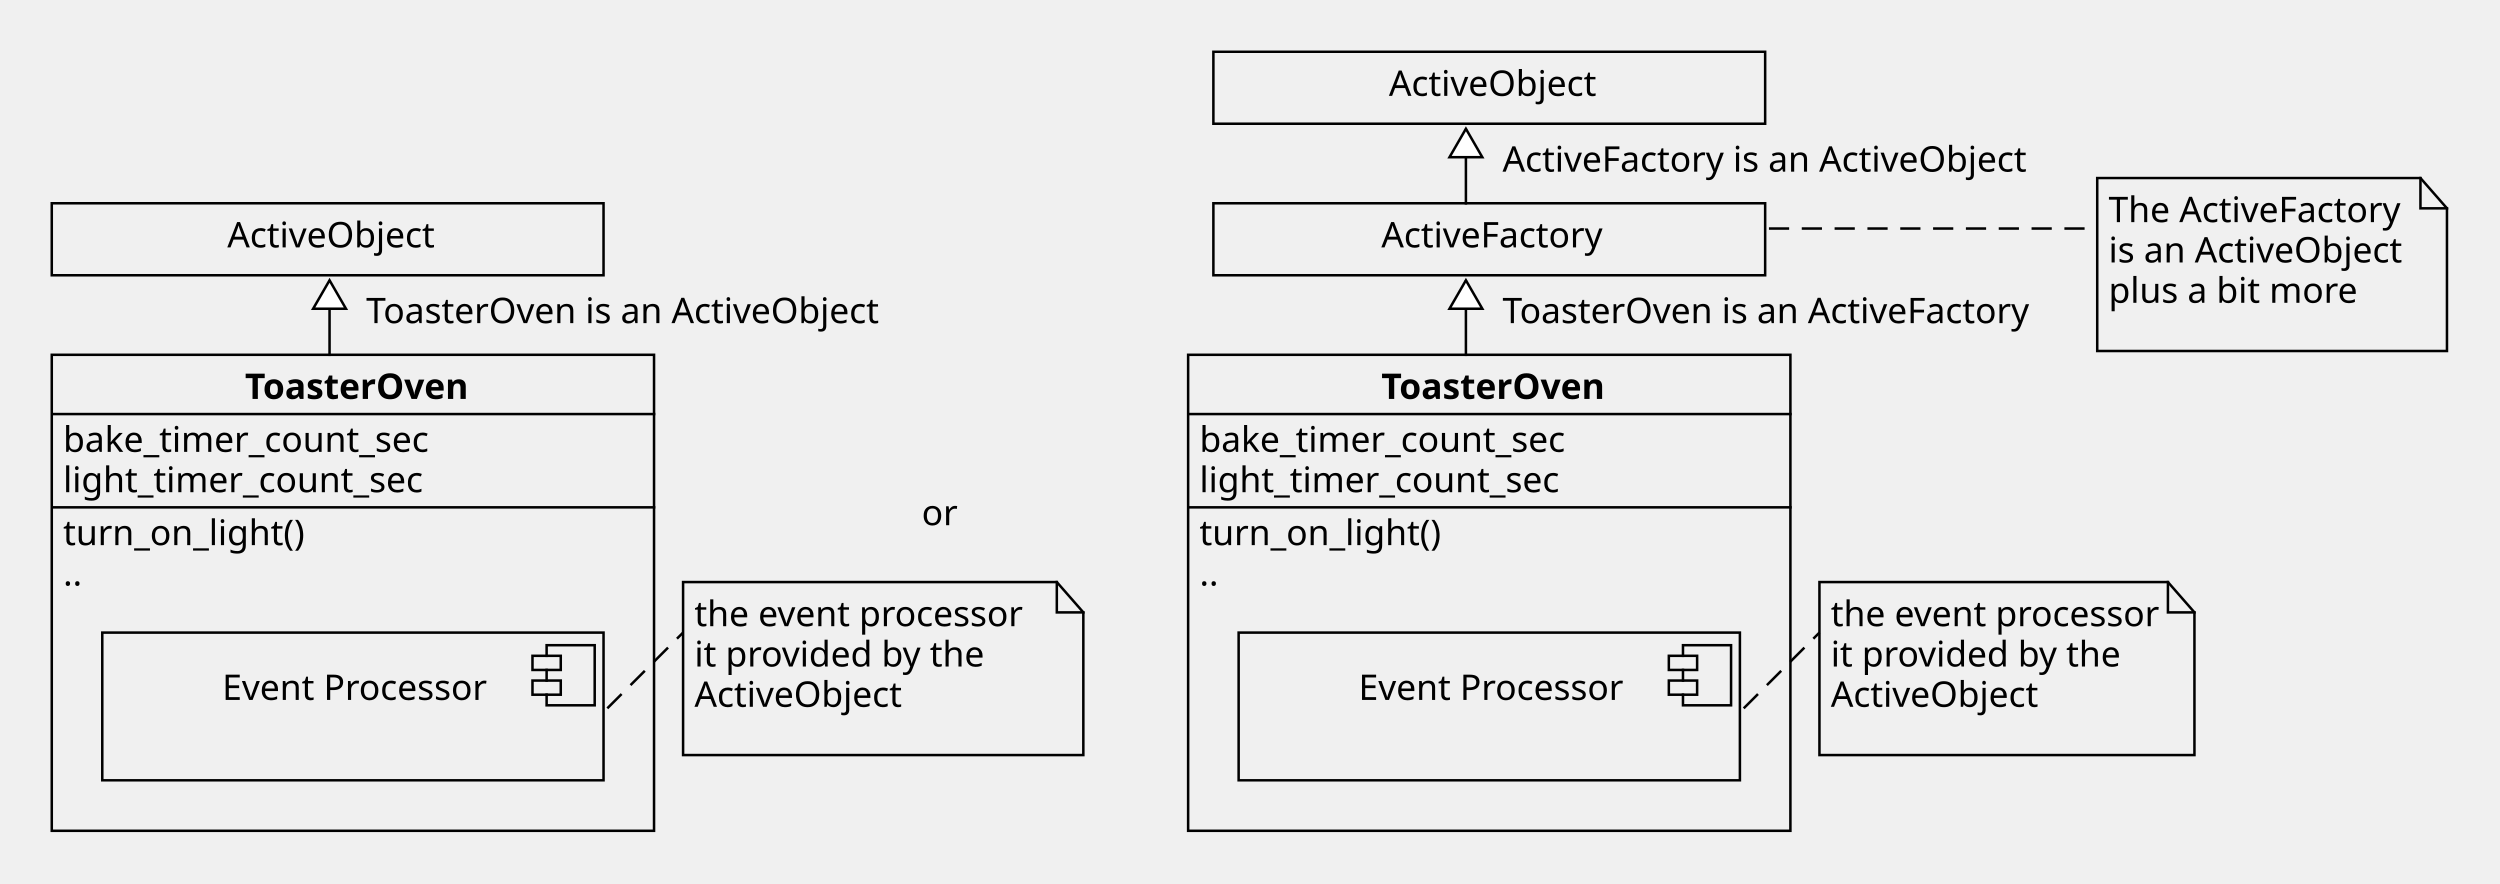
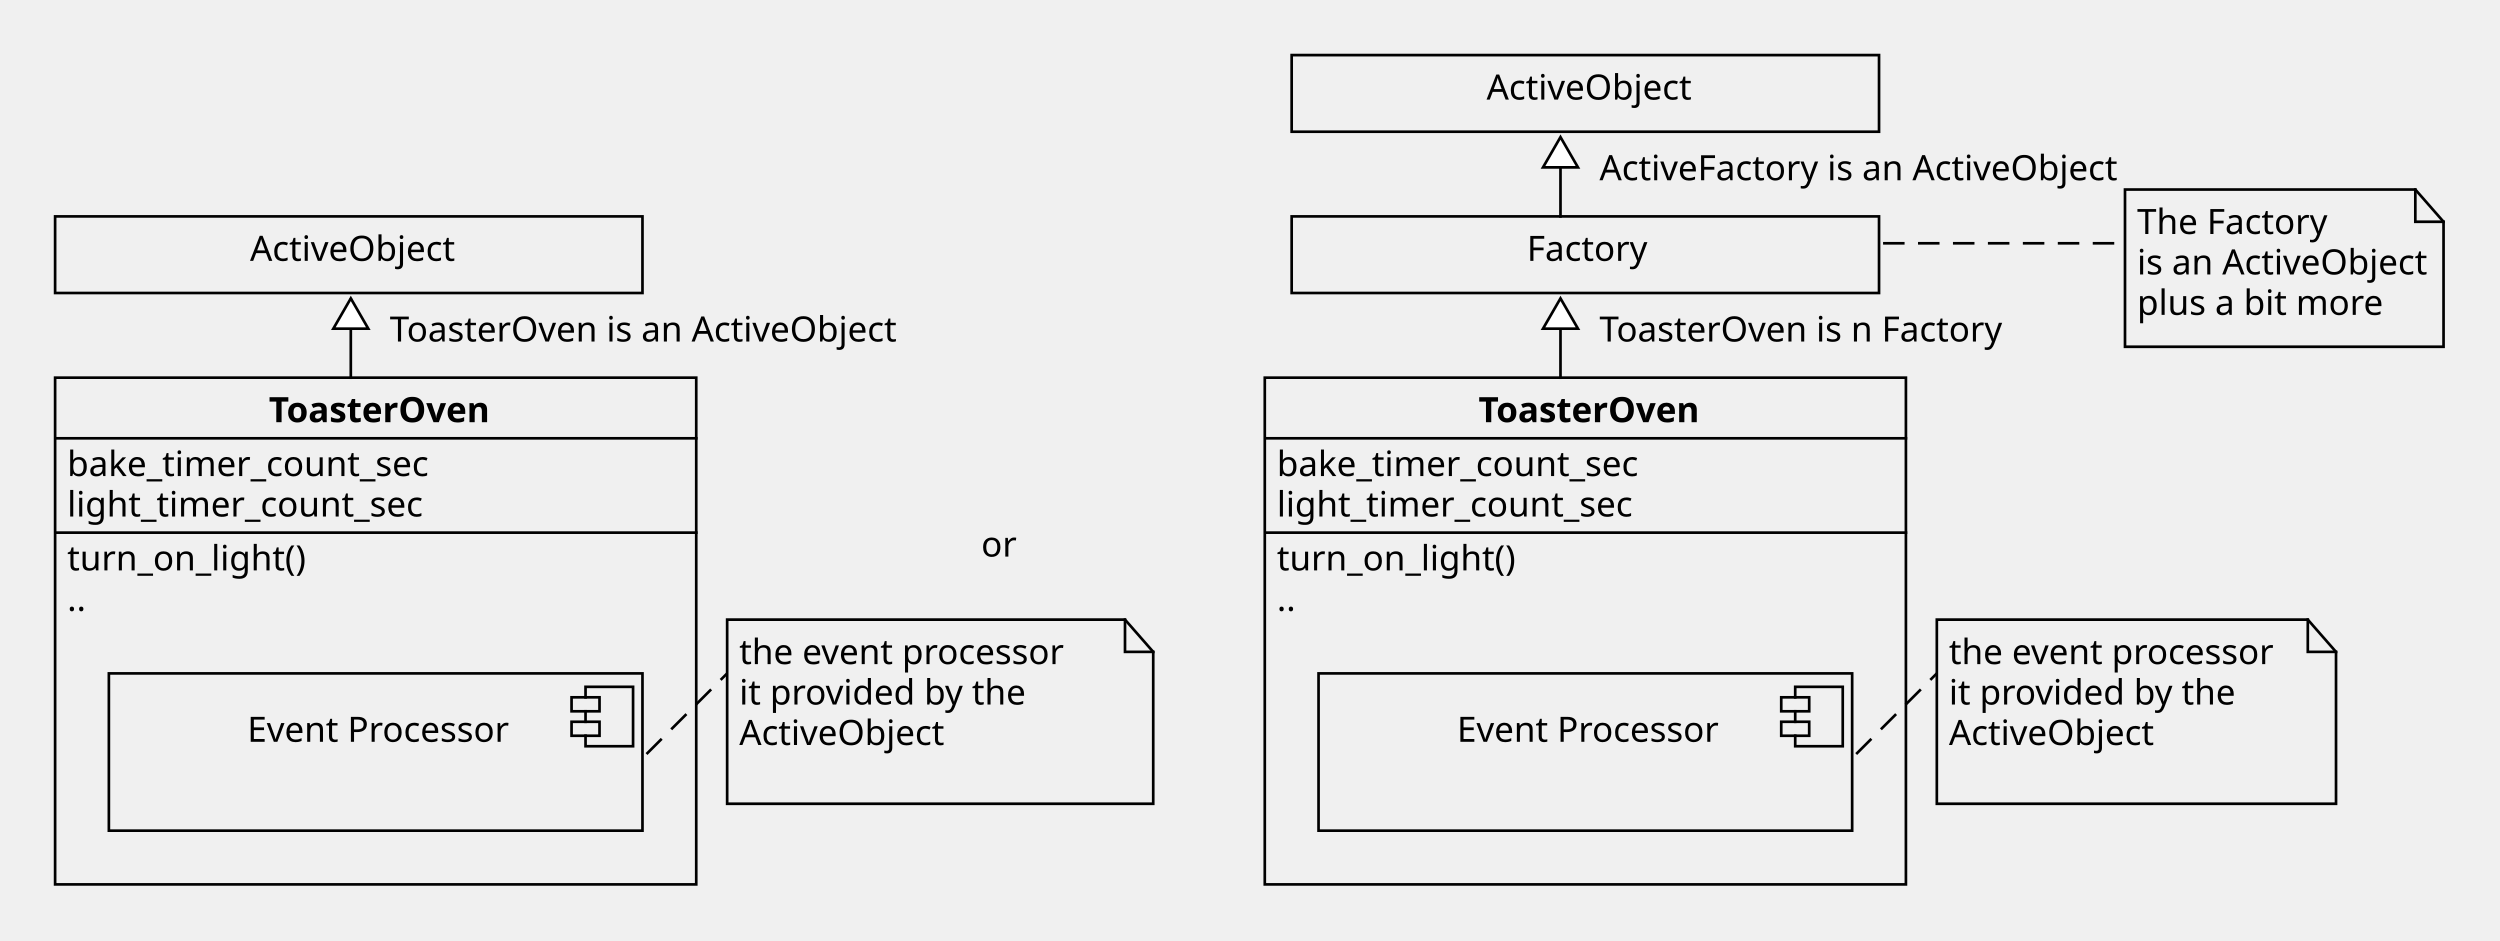
- <svg xmlns="http://www.w3.org/2000/svg" fill-opacity="1" color-rendering="auto" color-interpolation="auto" text-rendering="auto" stroke="black" stroke-linecap="square" width="990" stroke-miterlimit="10" shape-rendering="auto" stroke-opacity="1" fill="black" stroke-dasharray="none" font-weight="normal" stroke-width="1" viewBox="250 160 990 350" height="350" font-family="'Dialog'" font-style="normal" stroke-linejoin="miter" font-size="12px" stroke-dashoffset="0" image-rendering="auto">
+ <svg xmlns="http://www.w3.org/2000/svg" fill-opacity="1" color-rendering="auto" color-interpolation="auto" text-rendering="auto" stroke="black" stroke-linecap="square" width="930" stroke-miterlimit="10" shape-rendering="auto" stroke-opacity="1" fill="black" stroke-dasharray="none" font-weight="normal" stroke-width="1" viewBox="250 160 930 350" height="350" font-family="'Dialog'" font-style="normal" stroke-linejoin="miter" font-size="12px" stroke-dashoffset="0" image-rendering="auto">
  <defs id="genericDefs" />
  <g>
    <defs id="defs1">
      <clipPath clipPathUnits="userSpaceOnUse" id="clipPath1">
        <path d="M0 0 L2147483647 0 L2147483647 2147483647 L0 2147483647 L0 0 Z" />
      </clipPath>
      <clipPath clipPathUnits="userSpaceOnUse" id="clipPath2">
-         <path d="M0 0 L0 70 L140 70 L140 0 Z" />
+         <path d="M0 0 L0 60 L120 60 L120 0 Z" />
      </clipPath>
      <clipPath clipPathUnits="userSpaceOnUse" id="clipPath3">
        <path d="M0 0 L0 30 L230 30 L230 0 Z" />
      </clipPath>
      <clipPath clipPathUnits="userSpaceOnUse" id="clipPath4">
        <path d="M0 0 L0 30 L30 30 L30 0 Z" />
      </clipPath>
      <clipPath clipPathUnits="userSpaceOnUse" id="clipPath5">
        <path d="M0 0 L0 30 L220 30 L220 0 Z" />
      </clipPath>
      <clipPath clipPathUnits="userSpaceOnUse" id="clipPath6">
        <path d="M0 0 L0 70 L150 70 L150 0 Z" />
      </clipPath>
      <clipPath clipPathUnits="userSpaceOnUse" id="clipPath7">
        <path d="M0 0 L0 60 L200 60 L200 0 Z" />
      </clipPath>
      <clipPath clipPathUnits="userSpaceOnUse" id="clipPath8">
        <path d="M0 0 L0 190 L240 190 L240 0 Z" />
      </clipPath>
      <clipPath clipPathUnits="userSpaceOnUse" id="clipPath9">
        <path d="M0 0 L0 70 L160 70 L160 0 Z" />
      </clipPath>
      <clipPath clipPathUnits="userSpaceOnUse" id="clipPath10">
-         <path d="M0 0 L0 30 L160 30 L160 0 Z" />
+         <path d="M0 0 L0 30 L120 30 L120 0 Z" />
      </clipPath>
      <clipPath clipPathUnits="userSpaceOnUse" id="clipPath11">
        <path d="M0 0 L0 60 L30 60 L30 0 Z" />
      </clipPath>
      <clipPath clipPathUnits="userSpaceOnUse" id="clipPath12">
        <path d="M0 0 L0 60 L60 60 L60 0 Z" />
      </clipPath>
    </defs>
-     <g fill="rgb(255,255,255)" fill-opacity="0" transform="translate(1080,230)" stroke-opacity="0" stroke="rgb(255,255,255)">
-       <path d="M0.5 0.5 L128.5 0.5 L139 12.5 L139 69 L0.5 69 Z" stroke="none" clip-path="url(#clipPath2)" />
+     <g fill="rgb(255,255,255)" fill-opacity="0" transform="translate(1040,230)" stroke-opacity="0" stroke="rgb(255,255,255)">
+       <path d="M0.5 0.5 L108.5 0.5 L119 12.5 L119 59 L0.5 59 Z" stroke="none" clip-path="url(#clipPath2)" />
    </g>
-     <g transform="translate(1080,230)">
-       <path fill="none" d="M0.5 0.5 L128.5 0.5 L139 12.5 L139 69 L0.5 69 Z" clip-path="url(#clipPath2)" />
-       <path fill="none" d="M128.5 0.5 L128.5 12.5 L139 12.5" clip-path="url(#clipPath2)" />
-       <text x="5" font-size="14px" y="17.969" clip-path="url(#clipPath2)" font-family="sans-serif" stroke="none" xml:space="preserve">The ActiveFactory</text>
-       <text x="5" font-size="14px" y="33.938" clip-path="url(#clipPath2)" font-family="sans-serif" stroke="none" xml:space="preserve">is an ActiveObject</text>
-       <text x="5" font-size="14px" y="49.906" clip-path="url(#clipPath2)" font-family="sans-serif" stroke="none" xml:space="preserve">plus a bit more</text>
+     <g transform="translate(1040,230)">
+       <path fill="none" d="M0.5 0.5 L108.5 0.5 L119 12.5 L119 59 L0.5 59 Z" clip-path="url(#clipPath2)" />
+       <path fill="none" d="M108.5 0.5 L108.5 12.5 L119 12.5" clip-path="url(#clipPath2)" />
+       <text x="5" font-size="13px" y="17.047" clip-path="url(#clipPath2)" font-family="sans-serif" stroke="none" xml:space="preserve">The Factory</text>
+       <text x="5" font-size="13px" y="32.094" clip-path="url(#clipPath2)" font-family="sans-serif" stroke="none" xml:space="preserve">is an ActiveObject</text>
+       <text x="5" font-size="13px" y="47.141" clip-path="url(#clipPath2)" font-family="sans-serif" stroke="none" xml:space="preserve">plus a bit more</text>
    </g>
-     <g font-family="sans-serif" font-size="14px" transform="translate(840,270)">
-       <text x="5" xml:space="preserve" y="17.969" clip-path="url(#clipPath3)" stroke="none">ToasterOven is an ActiveFactory</text>
+     <g font-family="sans-serif" font-size="13px" transform="translate(840,270)">
+       <text x="5" xml:space="preserve" y="17.047" clip-path="url(#clipPath3)" stroke="none">ToasterOven is n Factory</text>
    </g>
-     <g font-family="sans-serif" font-size="14px" transform="translate(840,210)">
-       <text x="5" xml:space="preserve" y="17.969" clip-path="url(#clipPath3)" stroke="none">ActiveFactory is an ActiveObject</text>
+     <g font-family="sans-serif" font-size="13px" transform="translate(840,210)">
+       <text x="5" xml:space="preserve" y="17.047" clip-path="url(#clipPath3)" stroke="none">ActiveFactory is an ActiveObject</text>
    </g>
-     <g font-family="sans-serif" font-size="14px" transform="translate(390,270)">
-       <text x="5" xml:space="preserve" y="17.969" clip-path="url(#clipPath3)" stroke="none">ToasterOven is an ActiveObject</text>
+     <g font-family="sans-serif" font-size="13px" transform="translate(390,270)">
+       <text x="5" xml:space="preserve" y="17.047" clip-path="url(#clipPath3)" stroke="none">ToasterOven is an ActiveObject</text>
    </g>
-     <g font-family="sans-serif" font-size="14px" transform="translate(610,350)">
-       <text x="5" xml:space="preserve" y="17.969" clip-path="url(#clipPath4)" stroke="none">or</text>
+     <g font-family="sans-serif" font-size="13px" transform="translate(610,350)">
+       <text x="5" xml:space="preserve" y="17.047" clip-path="url(#clipPath4)" stroke="none">or</text>
    </g>
    <g fill="rgb(255,255,255)" fill-opacity="0" transform="translate(730,240)" stroke-opacity="0" stroke="rgb(255,255,255)">
      <rect x="0.5" width="218.5" height="28.5" y="0.5" clip-path="url(#clipPath5)" stroke="none" />
    </g>
    <g transform="translate(730,240)">
      <rect fill="none" x="0.5" width="218.5" height="28.5" y="0.5" clip-path="url(#clipPath5)" />
-       <text x="67" font-size="14px" y="17.969" clip-path="url(#clipPath5)" font-family="sans-serif" stroke="none" xml:space="preserve">ActiveFactory</text>
+       <text x="88" font-size="13px" y="17.047" clip-path="url(#clipPath5)" font-family="sans-serif" stroke="none" xml:space="preserve">Factory</text>
    </g>
    <g fill="rgb(255,255,255)" fill-opacity="0" transform="translate(970,390)" stroke-opacity="0" stroke="rgb(255,255,255)">
      <path d="M0.5 0.5 L138.5 0.5 L149 12.5 L149 69 L0.5 69 Z" stroke="none" clip-path="url(#clipPath6)" />
    </g>
    <g transform="translate(970,390)">
      <path fill="none" d="M0.5 0.5 L138.5 0.5 L149 12.5 L149 69 L0.5 69 Z" clip-path="url(#clipPath6)" />
      <path fill="none" d="M138.5 0.5 L138.5 12.5 L149 12.5" clip-path="url(#clipPath6)" />
-       <text x="5" font-size="14px" y="17.969" clip-path="url(#clipPath6)" font-family="sans-serif" stroke="none" xml:space="preserve">the event processor</text>
-       <text x="5" font-size="14px" y="33.938" clip-path="url(#clipPath6)" font-family="sans-serif" stroke="none" xml:space="preserve">it provided by the</text>
-       <text x="5" font-size="14px" y="49.906" clip-path="url(#clipPath6)" font-family="sans-serif" stroke="none" xml:space="preserve">ActiveObject</text>
-     </g>
-     <g fill="rgb(255,255,255)" fill-opacity="0" transform="translate(740,410)" stroke-opacity="0" stroke="rgb(255,255,255)">
-       <rect x="170.86" width="11.2" height="5.6" y="9.7" clip-path="url(#clipPath7)" stroke="none" />
-     </g>
-     <g transform="translate(740,410)">
-       <rect fill="none" x="170.86" width="11.2" height="5.6" y="9.7" clip-path="url(#clipPath7)" />
-     </g>
-     <g fill="rgb(255,255,255)" fill-opacity="0" transform="translate(740,410)" stroke-opacity="0" stroke="rgb(255,255,255)">
-       <rect x="170.86" width="11.2" height="5.6" y="19.5" clip-path="url(#clipPath7)" stroke="none" />
-     </g>
-     <g transform="translate(740,410)">
-       <rect fill="none" x="170.86" width="11.2" height="5.6" y="19.5" clip-path="url(#clipPath7)" />
-       <path fill="none" d="M176.46 15.3 L176.46 19.5" clip-path="url(#clipPath7)" />
-       <path fill="none" d="M176.46 9.7 L176.46 5.5 L195.5 5.5 L195.5 29.3 L176.46 29.3 L176.46 25.1" clip-path="url(#clipPath7)" />
+       <text x="5" font-size="13px" y="17.047" clip-path="url(#clipPath6)" font-family="sans-serif" stroke="none" xml:space="preserve">the event processor</text>
+       <text x="5" font-size="13px" y="32.094" clip-path="url(#clipPath6)" font-family="sans-serif" stroke="none" xml:space="preserve">it provided by the</text>
+       <text x="5" font-size="13px" y="47.141" clip-path="url(#clipPath6)" font-family="sans-serif" stroke="none" xml:space="preserve">ActiveObject</text>
    </g>
    <g fill="rgb(255,255,255)" fill-opacity="0" transform="translate(740,410)" stroke-opacity="0" stroke="rgb(255,255,255)">
      <rect x="0.5" width="198.5" height="58.5" y="0.5" clip-path="url(#clipPath7)" stroke="none" />
    </g>
    <g transform="translate(740,410)">
      <rect fill="none" x="0.5" width="198.5" height="58.5" y="0.5" clip-path="url(#clipPath7)" />
-       <text x="48" font-size="14px" y="27.169" clip-path="url(#clipPath7)" font-family="sans-serif" stroke="none" xml:space="preserve">Event Processor</text>
+     </g>
+     <g fill="rgb(255,255,255)" fill-opacity="0" transform="translate(740,410)" stroke-opacity="0" stroke="rgb(255,255,255)">
+       <rect x="172.62" width="10.4" height="5.2" y="9.4" clip-path="url(#clipPath7)" stroke="none" />
+     </g>
+     <g transform="translate(740,410)">
+       <rect fill="none" x="172.62" width="10.4" height="5.2" y="9.4" clip-path="url(#clipPath7)" />
+     </g>
+     <g fill="rgb(255,255,255)" fill-opacity="0" transform="translate(740,410)" stroke-opacity="0" stroke="rgb(255,255,255)">
+       <rect x="172.62" width="10.4" height="5.2" y="18.5" clip-path="url(#clipPath7)" stroke="none" />
+     </g>
+     <g transform="translate(740,410)">
+       <rect fill="none" x="172.62" width="10.4" height="5.2" y="18.5" clip-path="url(#clipPath7)" />
+       <path fill="none" d="M177.82 14.6 L177.82 18.5" clip-path="url(#clipPath7)" />
+       <path fill="none" d="M177.82 9.4 L177.82 5.5 L195.5 5.5 L195.5 27.6 L177.82 27.6 L177.82 23.7" clip-path="url(#clipPath7)" />
+       <text x="52" font-size="13px" y="25.947" clip-path="url(#clipPath7)" font-family="sans-serif" stroke="none" xml:space="preserve">Event Processor</text>
    </g>
    <g fill="rgb(255,255,255)" fill-opacity="0" transform="translate(730,180)" stroke-opacity="0" stroke="rgb(255,255,255)">
      <rect x="0.5" width="218.5" height="28.5" y="0.5" clip-path="url(#clipPath5)" stroke="none" />
    </g>
    <g transform="translate(730,180)">
      <rect fill="none" x="0.5" width="218.5" height="28.5" y="0.5" clip-path="url(#clipPath5)" />
-       <text x="70" font-size="14px" y="17.969" clip-path="url(#clipPath5)" font-family="sans-serif" stroke="none" xml:space="preserve">ActiveObject</text>
+       <text x="73" font-size="13px" y="17.047" clip-path="url(#clipPath5)" font-family="sans-serif" stroke="none" xml:space="preserve">ActiveObject</text>
    </g>
    <g fill="rgb(255,255,255)" fill-opacity="0" transform="translate(720,300)" stroke-opacity="0" stroke="rgb(255,255,255)">
      <rect x="0.5" width="238.5" height="188.5" y="0.5" clip-path="url(#clipPath8)" stroke="none" />
    </g>
    <g transform="translate(720,300)">
      <rect fill="none" x="0.5" width="238.5" height="188.5" y="0.5" clip-path="url(#clipPath8)" />
-       <text x="77" font-size="14px" y="17.969" clip-path="url(#clipPath8)" font-family="sans-serif" stroke="none" font-weight="bold" xml:space="preserve">ToasterOven</text>
-       <path fill="none" d="M1 23.969 L239 23.969" clip-path="url(#clipPath8)" />
-       <text x="5" font-size="14px" y="38.938" clip-path="url(#clipPath8)" font-family="sans-serif" stroke="none" xml:space="preserve">bake_timer_count_sec</text>
-       <text x="5" font-size="14px" y="54.906" clip-path="url(#clipPath8)" font-family="sans-serif" stroke="none" xml:space="preserve">light_timer_count_sec</text>
-       <path fill="none" d="M1 60.906 L239 60.906" clip-path="url(#clipPath8)" />
-       <text x="5" font-size="14px" y="75.875" clip-path="url(#clipPath8)" font-family="sans-serif" stroke="none" xml:space="preserve">turn_on_light()</text>
-       <text x="5" font-size="14px" y="91.844" clip-path="url(#clipPath8)" font-family="sans-serif" stroke="none" xml:space="preserve">..</text>
+       <text x="80" font-size="13px" y="17.047" clip-path="url(#clipPath8)" font-family="sans-serif" stroke="none" font-weight="bold" xml:space="preserve">ToasterOven</text>
+       <path fill="none" d="M1 23.047 L239 23.047" clip-path="url(#clipPath8)" />
+       <text x="5" font-size="13px" y="37.094" clip-path="url(#clipPath8)" font-family="sans-serif" stroke="none" xml:space="preserve">bake_timer_count_sec</text>
+       <text x="5" font-size="13px" y="52.141" clip-path="url(#clipPath8)" font-family="sans-serif" stroke="none" xml:space="preserve">light_timer_count_sec</text>
+       <path fill="none" d="M1 58.141 L239 58.141" clip-path="url(#clipPath8)" />
+       <text x="5" font-size="13px" y="72.188" clip-path="url(#clipPath8)" font-family="sans-serif" stroke="none" xml:space="preserve">turn_on_light()</text>
+       <text x="5" font-size="13px" y="87.234" clip-path="url(#clipPath8)" font-family="sans-serif" stroke="none" xml:space="preserve">..</text>
    </g>
    <g fill="rgb(255,255,255)" fill-opacity="0" transform="translate(520,390)" stroke-opacity="0" stroke="rgb(255,255,255)">
      <path d="M0.5 0.5 L148.5 0.5 L159 12.5 L159 69 L0.5 69 Z" stroke="none" clip-path="url(#clipPath9)" />
    </g>
    <g transform="translate(520,390)">
      <path fill="none" d="M0.5 0.5 L148.5 0.5 L159 12.5 L159 69 L0.5 69 Z" clip-path="url(#clipPath9)" />
      <path fill="none" d="M148.5 0.5 L148.5 12.5 L159 12.5" clip-path="url(#clipPath9)" />
-       <text x="5" font-size="14px" y="17.969" clip-path="url(#clipPath9)" font-family="sans-serif" stroke="none" xml:space="preserve">the event processor</text>
-       <text x="5" font-size="14px" y="33.938" clip-path="url(#clipPath9)" font-family="sans-serif" stroke="none" xml:space="preserve">it provided by the</text>
-       <text x="5" font-size="14px" y="49.906" clip-path="url(#clipPath9)" font-family="sans-serif" stroke="none" xml:space="preserve">ActiveObject</text>
-     </g>
-     <g fill="rgb(255,255,255)" fill-opacity="0" transform="translate(290,410)" stroke-opacity="0" stroke="rgb(255,255,255)">
-       <rect x="170.86" width="11.2" height="5.6" y="9.7" clip-path="url(#clipPath7)" stroke="none" />
-     </g>
-     <g transform="translate(290,410)">
-       <rect fill="none" x="170.86" width="11.2" height="5.6" y="9.7" clip-path="url(#clipPath7)" />
-     </g>
-     <g fill="rgb(255,255,255)" fill-opacity="0" transform="translate(290,410)" stroke-opacity="0" stroke="rgb(255,255,255)">
-       <rect x="170.86" width="11.2" height="5.6" y="19.5" clip-path="url(#clipPath7)" stroke="none" />
-     </g>
-     <g transform="translate(290,410)">
-       <rect fill="none" x="170.86" width="11.2" height="5.6" y="19.5" clip-path="url(#clipPath7)" />
-       <path fill="none" d="M176.46 15.3 L176.46 19.5" clip-path="url(#clipPath7)" />
-       <path fill="none" d="M176.46 9.7 L176.46 5.5 L195.5 5.5 L195.5 29.3 L176.46 29.3 L176.46 25.1" clip-path="url(#clipPath7)" />
+       <text x="5" font-size="13px" y="17.047" clip-path="url(#clipPath9)" font-family="sans-serif" stroke="none" xml:space="preserve">the event processor</text>
+       <text x="5" font-size="13px" y="32.094" clip-path="url(#clipPath9)" font-family="sans-serif" stroke="none" xml:space="preserve">it provided by the</text>
+       <text x="5" font-size="13px" y="47.141" clip-path="url(#clipPath9)" font-family="sans-serif" stroke="none" xml:space="preserve">ActiveObject</text>
    </g>
    <g fill="rgb(255,255,255)" fill-opacity="0" transform="translate(290,410)" stroke-opacity="0" stroke="rgb(255,255,255)">
      <rect x="0.5" width="198.5" height="58.5" y="0.5" clip-path="url(#clipPath7)" stroke="none" />
    </g>
    <g transform="translate(290,410)">
      <rect fill="none" x="0.5" width="198.5" height="58.5" y="0.5" clip-path="url(#clipPath7)" />
-       <text x="48" font-size="14px" y="27.169" clip-path="url(#clipPath7)" font-family="sans-serif" stroke="none" xml:space="preserve">Event Processor</text>
+     </g>
+     <g fill="rgb(255,255,255)" fill-opacity="0" transform="translate(290,410)" stroke-opacity="0" stroke="rgb(255,255,255)">
+       <rect x="172.62" width="10.4" height="5.2" y="9.4" clip-path="url(#clipPath7)" stroke="none" />
+     </g>
+     <g transform="translate(290,410)">
+       <rect fill="none" x="172.62" width="10.4" height="5.2" y="9.4" clip-path="url(#clipPath7)" />
+     </g>
+     <g fill="rgb(255,255,255)" fill-opacity="0" transform="translate(290,410)" stroke-opacity="0" stroke="rgb(255,255,255)">
+       <rect x="172.62" width="10.4" height="5.2" y="18.5" clip-path="url(#clipPath7)" stroke="none" />
+     </g>
+     <g transform="translate(290,410)">
+       <rect fill="none" x="172.62" width="10.4" height="5.2" y="18.5" clip-path="url(#clipPath7)" />
+       <path fill="none" d="M177.82 14.6 L177.82 18.5" clip-path="url(#clipPath7)" />
+       <path fill="none" d="M177.82 9.4 L177.82 5.5 L195.5 5.5 L195.5 27.6 L177.82 27.6 L177.82 23.7" clip-path="url(#clipPath7)" />
+       <text x="52" font-size="13px" y="25.947" clip-path="url(#clipPath7)" font-family="sans-serif" stroke="none" xml:space="preserve">Event Processor</text>
    </g>
    <g fill="rgb(255,255,255)" fill-opacity="0" transform="translate(270,240)" stroke-opacity="0" stroke="rgb(255,255,255)">
      <rect x="0.5" width="218.5" height="28.5" y="0.5" clip-path="url(#clipPath5)" stroke="none" />
    </g>
    <g transform="translate(270,240)">
      <rect fill="none" x="0.5" width="218.5" height="28.5" y="0.5" clip-path="url(#clipPath5)" />
-       <text x="70" font-size="14px" y="17.969" clip-path="url(#clipPath5)" font-family="sans-serif" stroke="none" xml:space="preserve">ActiveObject</text>
+       <text x="73" font-size="13px" y="17.047" clip-path="url(#clipPath5)" font-family="sans-serif" stroke="none" xml:space="preserve">ActiveObject</text>
    </g>
    <g fill="rgb(255,255,255)" fill-opacity="0" transform="translate(270,300)" stroke-opacity="0" stroke="rgb(255,255,255)">
      <rect x="0.5" width="238.5" height="188.5" y="0.5" clip-path="url(#clipPath8)" stroke="none" />
    </g>
    <g transform="translate(270,300)">
      <rect fill="none" x="0.5" width="238.5" height="188.5" y="0.5" clip-path="url(#clipPath8)" />
-       <text x="77" font-size="14px" y="17.969" clip-path="url(#clipPath8)" font-family="sans-serif" stroke="none" font-weight="bold" xml:space="preserve">ToasterOven</text>
-       <path fill="none" d="M1 23.969 L239 23.969" clip-path="url(#clipPath8)" />
-       <text x="5" font-size="14px" y="38.938" clip-path="url(#clipPath8)" font-family="sans-serif" stroke="none" xml:space="preserve">bake_timer_count_sec</text>
-       <text x="5" font-size="14px" y="54.906" clip-path="url(#clipPath8)" font-family="sans-serif" stroke="none" xml:space="preserve">light_timer_count_sec</text>
-       <path fill="none" d="M1 60.906 L239 60.906" clip-path="url(#clipPath8)" />
-       <text x="5" font-size="14px" y="75.875" clip-path="url(#clipPath8)" font-family="sans-serif" stroke="none" xml:space="preserve">turn_on_light()</text>
-       <text x="5" font-size="14px" y="91.844" clip-path="url(#clipPath8)" font-family="sans-serif" stroke="none" xml:space="preserve">..</text>
+       <text x="80" font-size="13px" y="17.047" clip-path="url(#clipPath8)" font-family="sans-serif" stroke="none" font-weight="bold" xml:space="preserve">ToasterOven</text>
+       <path fill="none" d="M1 23.047 L239 23.047" clip-path="url(#clipPath8)" />
+       <text x="5" font-size="13px" y="37.094" clip-path="url(#clipPath8)" font-family="sans-serif" stroke="none" xml:space="preserve">bake_timer_count_sec</text>
+       <text x="5" font-size="13px" y="52.141" clip-path="url(#clipPath8)" font-family="sans-serif" stroke="none" xml:space="preserve">light_timer_count_sec</text>
+       <path fill="none" d="M1 58.141 L239 58.141" clip-path="url(#clipPath8)" />
+       <text x="5" font-size="13px" y="72.188" clip-path="url(#clipPath8)" font-family="sans-serif" stroke="none" xml:space="preserve">turn_on_light()</text>
+       <text x="5" font-size="13px" y="87.234" clip-path="url(#clipPath8)" font-family="sans-serif" stroke="none" xml:space="preserve">..</text>
    </g>
    <g stroke-dasharray="8,5" stroke-miterlimit="5" transform="translate(940,240)" stroke-linecap="butt">
-       <path fill="none" d="M10.5 10.5 L140.5 10.5" clip-path="url(#clipPath10)" />
+       <path fill="none" d="M10.5 10.5 L100.5 10.5" clip-path="url(#clipPath10)" />
    </g>
    <g transform="translate(820,200)">
      <path fill="none" d="M10.5 11.5 L10.5 40.5" clip-path="url(#clipPath11)" />
      <path fill="white" d="M4 22.258 L10.5 11 L17 22.258 Z" clip-path="url(#clipPath11)" stroke="none" />
      <path fill="none" d="M4 22.258 L10.5 11 L17 22.258 Z" clip-path="url(#clipPath11)" />
    </g>
    <g stroke-dasharray="8,5" stroke-miterlimit="5" transform="translate(930,400)" stroke-linecap="butt">
      <path fill="none" d="M10.5 40.5 L40.5 10.5" clip-path="url(#clipPath12)" />
    </g>
    <g transform="translate(820,260)">
      <path fill="none" d="M10.5 11.5 L10.5 40.5" clip-path="url(#clipPath11)" />
      <path fill="white" d="M4 22.258 L10.5 11 L17 22.258 Z" clip-path="url(#clipPath11)" stroke="none" />
      <path fill="none" d="M4 22.258 L10.5 11 L17 22.258 Z" clip-path="url(#clipPath11)" />
    </g>
    <g stroke-dasharray="8,5" stroke-miterlimit="5" transform="translate(480,400)" stroke-linecap="butt">
      <path fill="none" d="M10.5 40.5 L40.5 10.5" clip-path="url(#clipPath12)" />
    </g>
    <g transform="translate(370,260)">
      <path fill="none" d="M10.5 11.5 L10.5 40.5" clip-path="url(#clipPath11)" />
      <path fill="white" d="M4 22.258 L10.5 11 L17 22.258 Z" clip-path="url(#clipPath11)" stroke="none" />
      <path fill="none" d="M4 22.258 L10.5 11 L17 22.258 Z" clip-path="url(#clipPath11)" />
    </g>
  </g>
</svg>
